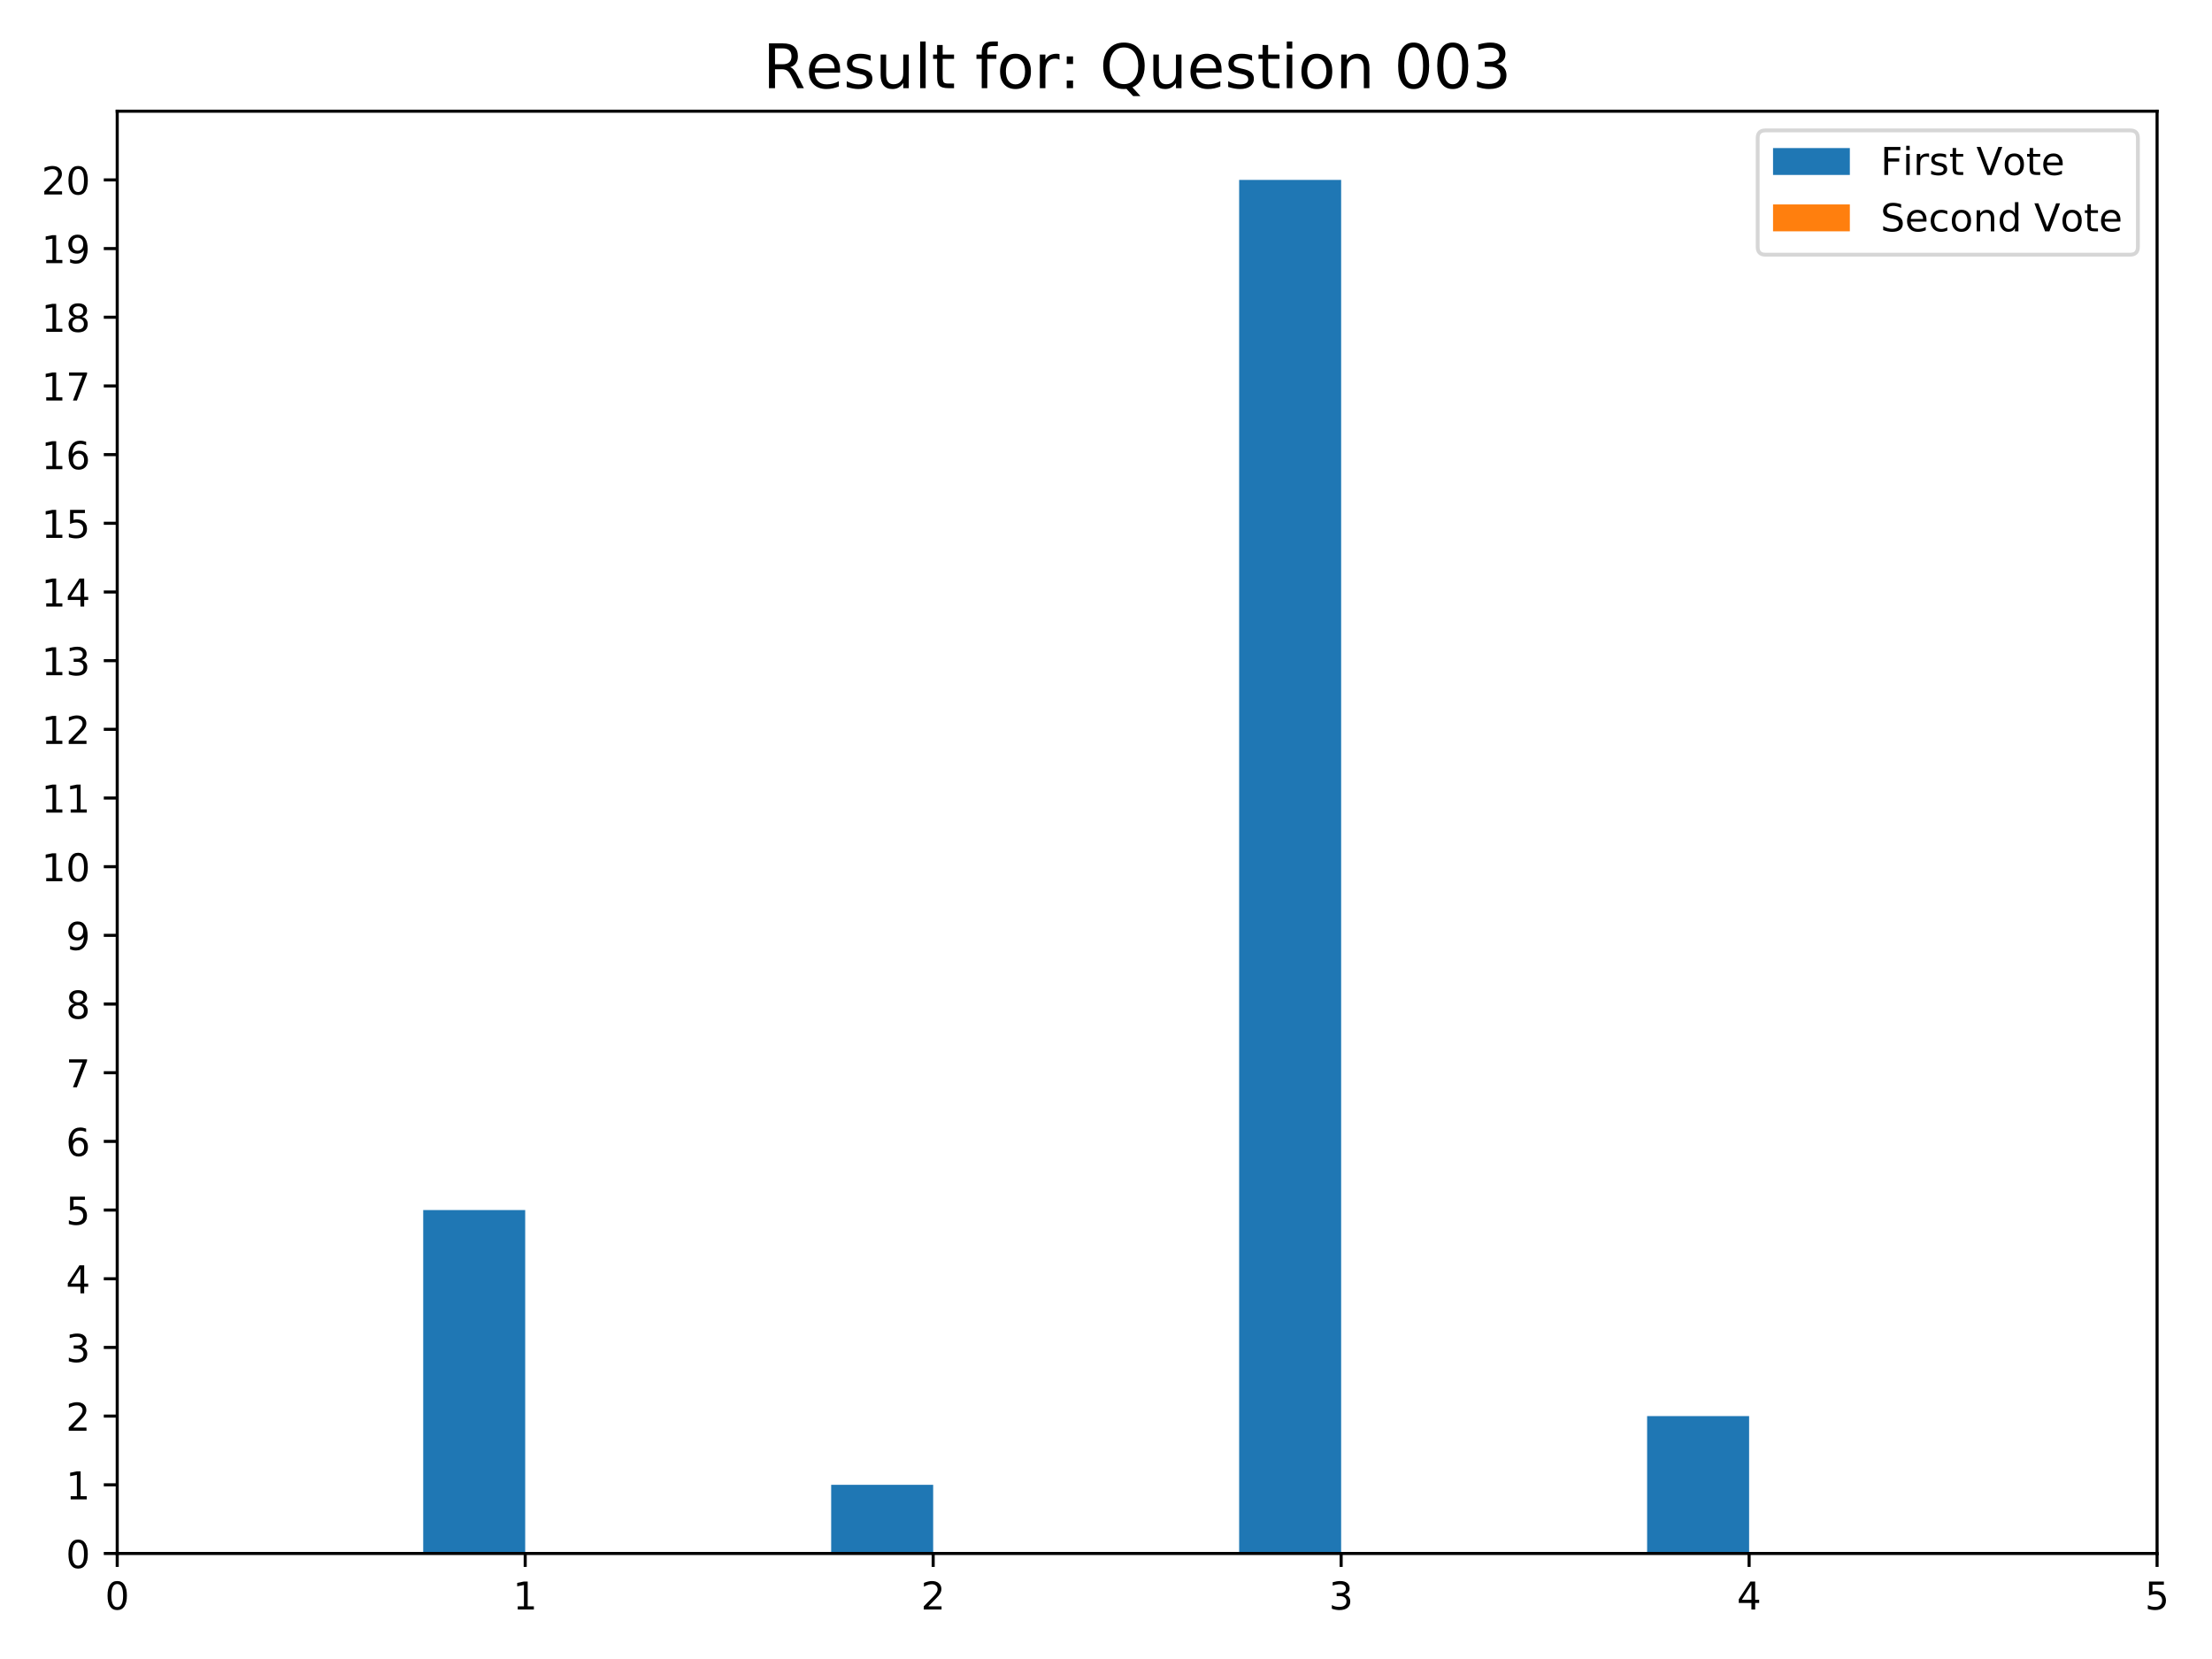
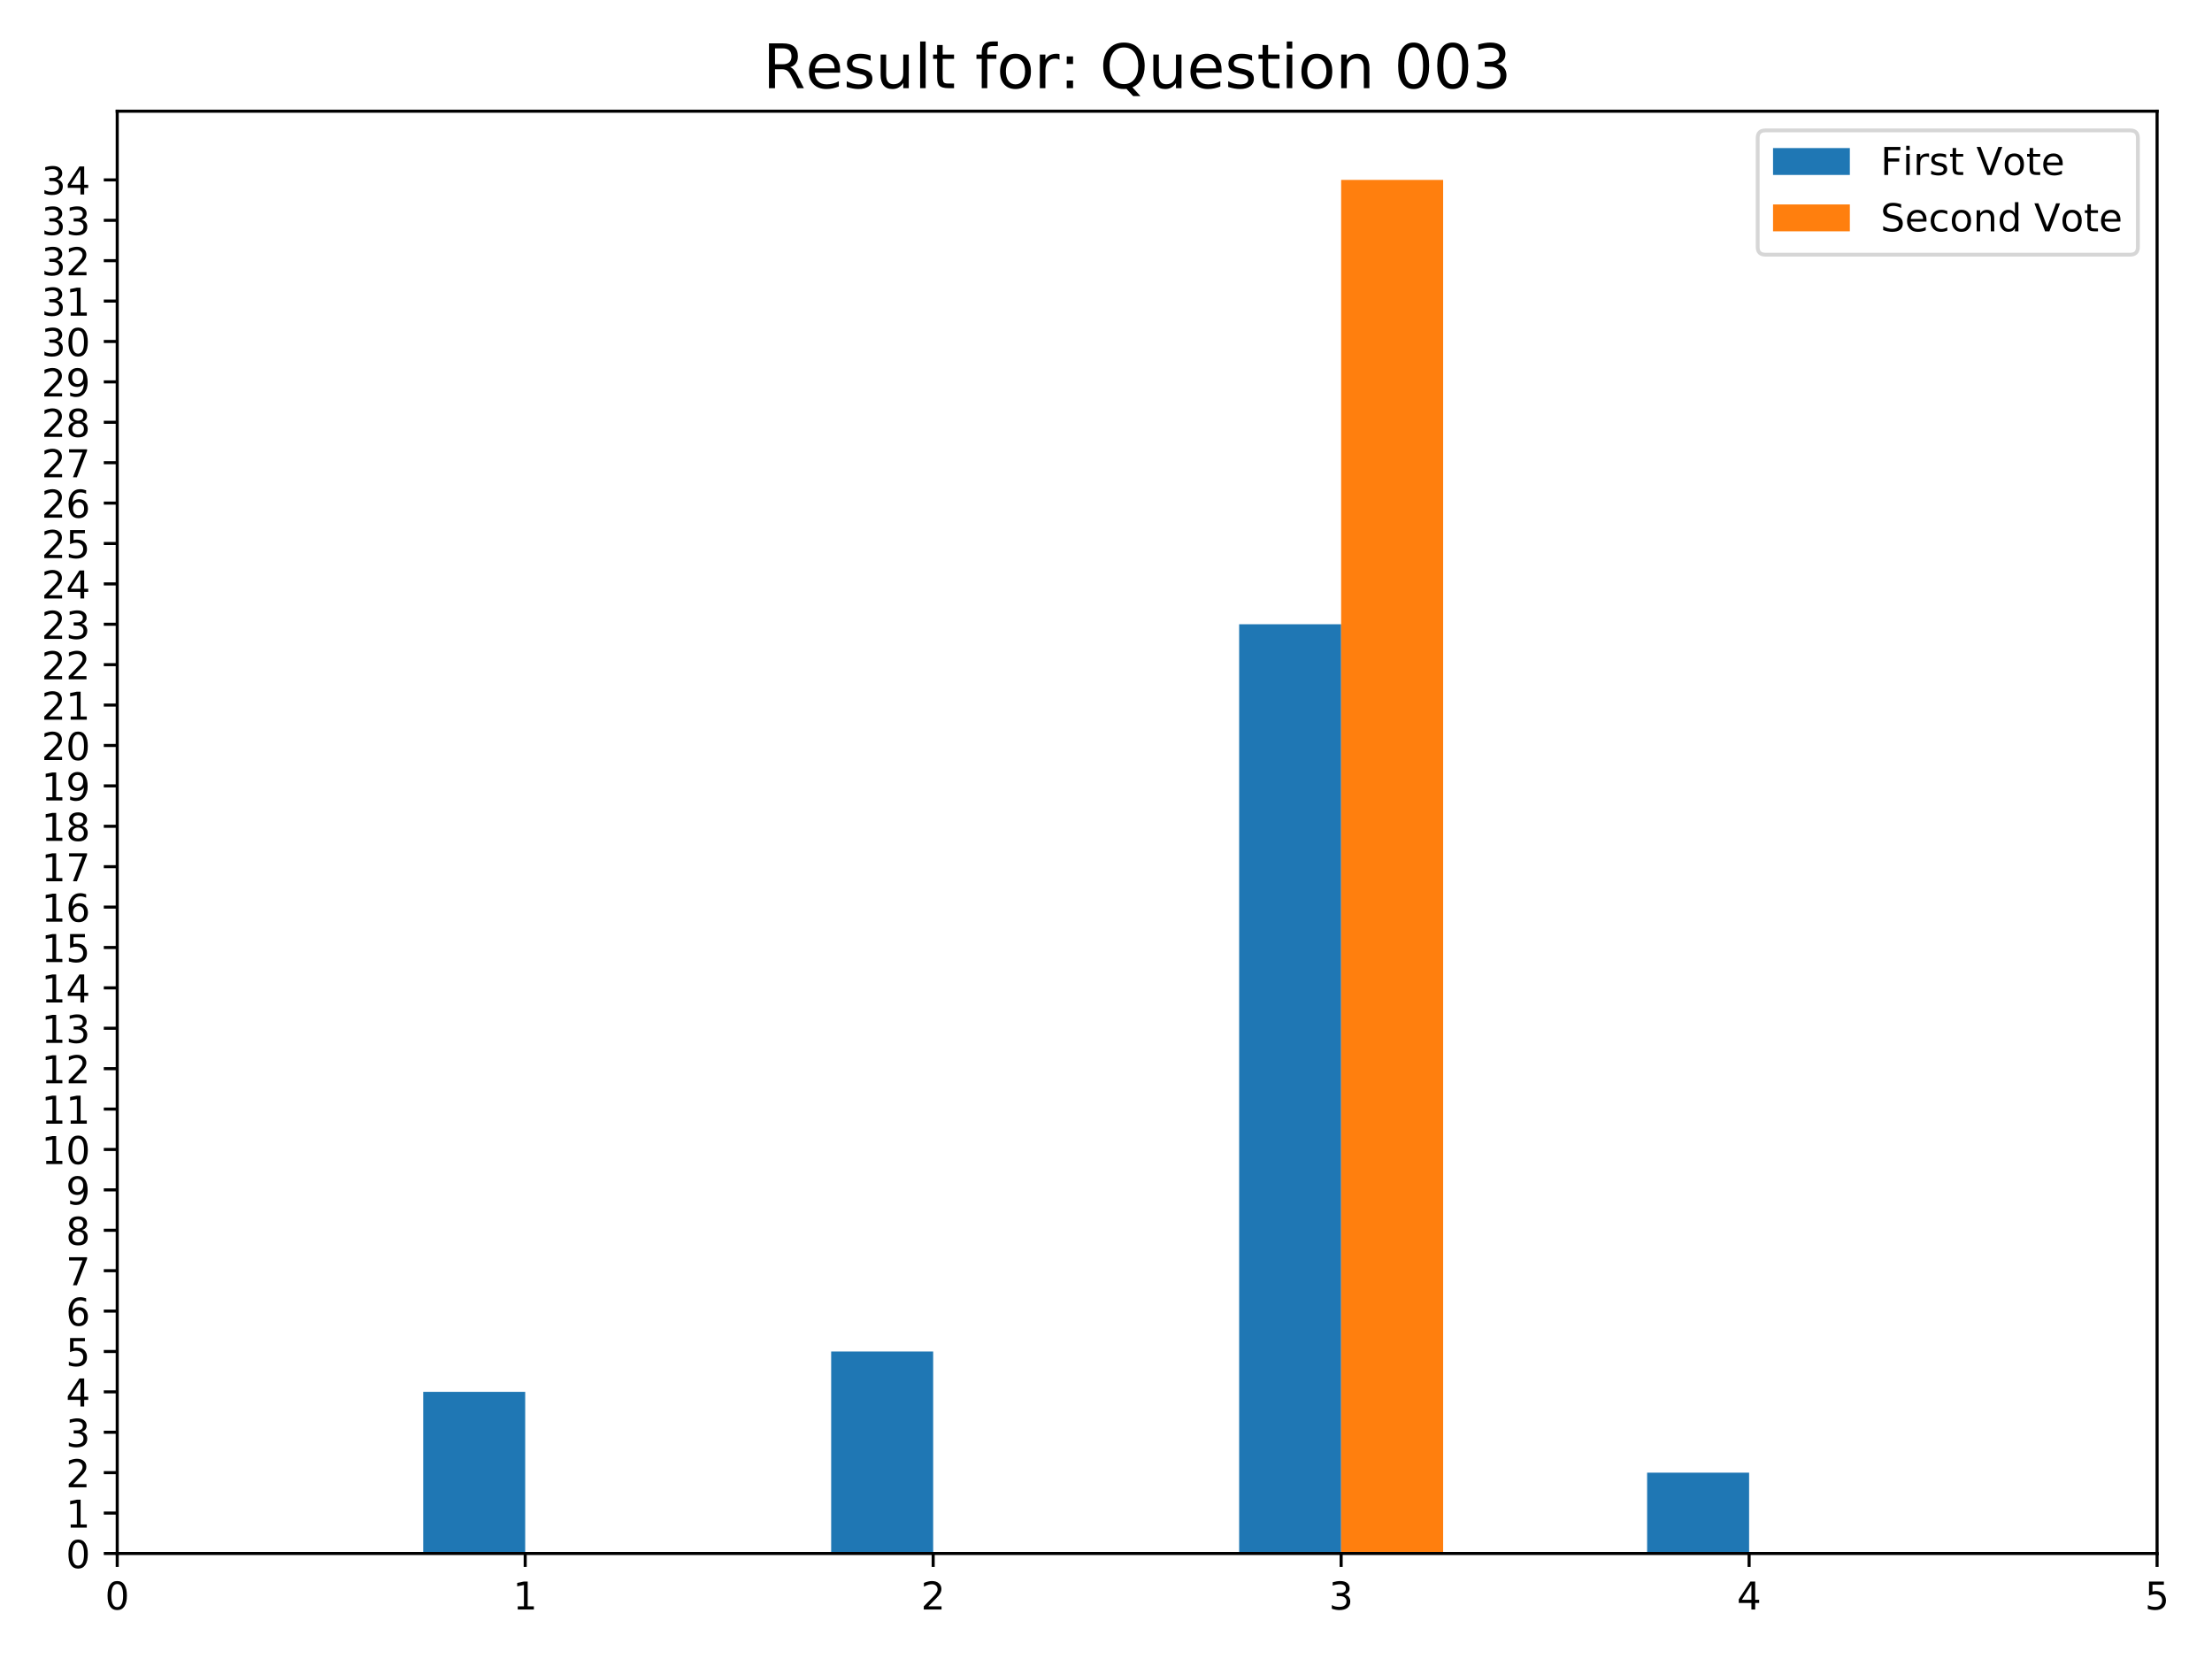
<svg xmlns="http://www.w3.org/2000/svg" xmlns:xlink="http://www.w3.org/1999/xlink" height="432pt" version="1.1" viewBox="0 0 576 432" width="576pt">
  <defs>
    <style type="text/css">
*{stroke-linecap:butt;stroke-linejoin:round;}
  </style>
  </defs>
  <g id="figure_1">
    <g id="patch_1">
      <path d="M 0 432  L 576 432  L 576 0  L 0 0  z " style="fill:#ffffff;" />
    </g>
    <g id="axes_1">
      <g id="patch_2">
        <path d="M 30.525 404.522  L 561.7 404.522  L 561.7 28.957  L 30.525 28.957  z " style="fill:#ffffff;" />
      </g>
      <g id="patch_3">
-         <path clip-path="url(#p1d48c340d2)" d="M 110.201 404.522  L 136.76 404.522  L 136.76 315.102  L 110.201 315.102  z " style="fill:#1f77b4;" />
+         <path clip-path="url(#pb123420753)" d="M 110.201 404.522  L 136.76 404.522  L 136.76 362.442  L 110.201 362.442  z " style="fill:#1f77b4;" />
      </g>
      <g id="patch_4">
-         <path clip-path="url(#p1d48c340d2)" d="M 216.436 404.522  L 242.995 404.522  L 242.995 386.638  L 216.436 386.638  z " style="fill:#1f77b4;" />
+         <path clip-path="url(#pb123420753)" d="M 216.436 404.522  L 242.995 404.522  L 242.995 351.922  L 216.436 351.922  z " style="fill:#1f77b4;" />
      </g>
      <g id="patch_5">
-         <path clip-path="url(#p1d48c340d2)" d="M 322.671 404.522  L 349.23 404.522  L 349.23 46.842  L 322.671 46.842  z " style="fill:#1f77b4;" />
+         <path clip-path="url(#pb123420753)" d="M 322.671 404.522  L 349.23 404.522  L 349.23 162.562  L 322.671 162.562  z " style="fill:#1f77b4;" />
      </g>
      <g id="patch_6">
-         <path clip-path="url(#p1d48c340d2)" d="M 428.906 404.522  L 455.465 404.522  L 455.465 368.754  L 428.906 368.754  z " style="fill:#1f77b4;" />
+         <path clip-path="url(#pb123420753)" d="M 428.906 404.522  L 455.465 404.522  L 455.465 383.482  L 428.906 383.482  z " style="fill:#1f77b4;" />
      </g>
      <g id="patch_7">
-         <path clip-path="url(#p1d48c340d2)" d="M 136.76 404.522  L 163.319 404.522  L 163.319 404.522  L 136.76 404.522  z " style="fill:#ff7f0e;" />
+         <path clip-path="url(#pb123420753)" d="M 136.76 404.522  L 163.319 404.522  L 163.319 404.522  L 136.76 404.522  z " style="fill:#ff7f0e;" />
      </g>
      <g id="patch_8">
-         <path clip-path="url(#p1d48c340d2)" d="M 242.995 404.522  L 269.554 404.522  L 269.554 404.522  L 242.995 404.522  z " style="fill:#ff7f0e;" />
+         <path clip-path="url(#pb123420753)" d="M 242.995 404.522  L 269.554 404.522  L 269.554 404.522  L 242.995 404.522  z " style="fill:#ff7f0e;" />
      </g>
      <g id="patch_9">
-         <path clip-path="url(#p1d48c340d2)" d="M 349.23 404.522  L 375.789 404.522  L 375.789 404.522  L 349.23 404.522  z " style="fill:#ff7f0e;" />
+         <path clip-path="url(#pb123420753)" d="M 349.23 404.522  L 375.789 404.522  L 375.789 46.842  L 349.23 46.842  z " style="fill:#ff7f0e;" />
      </g>
      <g id="patch_10">
-         <path clip-path="url(#p1d48c340d2)" d="M 455.465 404.522  L 482.024 404.522  L 482.024 404.522  L 455.465 404.522  z " style="fill:#ff7f0e;" />
+         <path clip-path="url(#pb123420753)" d="M 455.465 404.522  L 482.024 404.522  L 482.024 404.522  L 455.465 404.522  z " style="fill:#ff7f0e;" />
      </g>
      <g id="matplotlib.axis_1">
        <g id="xtick_1">
          <g id="line2d_1">
            <defs>
-               <path d="M 0 0  L 0 3.5  " id="m32791c82fe" style="stroke:#000000;stroke-width:0.8;" />
-             </defs>
-             <g>
-               <use style="stroke:#000000;stroke-width:0.8;" x="30.525" xlink:href="#m32791c82fe" y="404.522" />
+               <path d="M 0 0  L 0 3.5  " id="m32cdbd990c" style="stroke:#000000;stroke-width:0.8;" />
+             </defs>
+             <g>
+               <use style="stroke:#000000;stroke-width:0.8;" x="30.525" xlink:href="#m32cdbd990c" y="404.522" />
            </g>
          </g>
          <g id="text_1">
            <defs>
              <path d="M 31.781 66.406  Q 24.172 66.406 20.328 58.906  Q 16.5 51.422 16.5 36.375  Q 16.5 21.391 20.328 13.891  Q 24.172 6.391 31.781 6.391  Q 39.453 6.391 43.281 13.891  Q 47.125 21.391 47.125 36.375  Q 47.125 51.422 43.281 58.906  Q 39.453 66.406 31.781 66.406  z M 31.781 74.219  Q 44.047 74.219 50.516 64.516  Q 56.984 54.828 56.984 36.375  Q 56.984 17.969 50.516 8.266  Q 44.047 -1.422 31.781 -1.422  Q 19.531 -1.422 13.062 8.266  Q 6.594 17.969 6.594 36.375  Q 6.594 54.828 13.062 64.516  Q 19.531 74.219 31.781 74.219  z " id="DejaVuSans-30" />
            </defs>
            <g transform="translate(27.34375 419.1203)scale(0.1 -0.1)">
              <use xlink:href="#DejaVuSans-30" />
            </g>
          </g>
        </g>
        <g id="xtick_2">
          <g id="line2d_2">
            <g>
-               <use style="stroke:#000000;stroke-width:0.8;" x="136.76" xlink:href="#m32791c82fe" y="404.522" />
+               <use style="stroke:#000000;stroke-width:0.8;" x="136.76" xlink:href="#m32cdbd990c" y="404.522" />
            </g>
          </g>
          <g id="text_2">
            <defs>
              <path d="M 12.406 8.297  L 28.516 8.297  L 28.516 63.922  L 10.984 60.406  L 10.984 69.391  L 28.422 72.906  L 38.281 72.906  L 38.281 8.297  L 54.391 8.297  L 54.391 0  L 12.406 0  z " id="DejaVuSans-31" />
            </defs>
            <g transform="translate(133.5788 419.1203)scale(0.1 -0.1)">
              <use xlink:href="#DejaVuSans-31" />
            </g>
          </g>
        </g>
        <g id="xtick_3">
          <g id="line2d_3">
            <g>
-               <use style="stroke:#000000;stroke-width:0.8;" x="242.995" xlink:href="#m32791c82fe" y="404.522" />
+               <use style="stroke:#000000;stroke-width:0.8;" x="242.995" xlink:href="#m32cdbd990c" y="404.522" />
            </g>
          </g>
          <g id="text_3">
            <defs>
              <path d="M 19.188 8.297  L 53.609 8.297  L 53.609 0  L 7.328 0  L 7.328 8.297  Q 12.938 14.109 22.625 23.891  Q 32.328 33.688 34.812 36.531  Q 39.547 41.844 41.422 45.531  Q 43.312 49.219 43.312 52.781  Q 43.312 58.594 39.234 62.25  Q 35.156 65.922 28.609 65.922  Q 23.969 65.922 18.812 64.312  Q 13.672 62.703 7.812 59.422  L 7.812 69.391  Q 13.766 71.781 18.938 73  Q 24.125 74.219 28.422 74.219  Q 39.75 74.219 46.484 68.547  Q 53.219 62.891 53.219 53.422  Q 53.219 48.922 51.531 44.891  Q 49.859 40.875 45.406 35.406  Q 44.188 33.984 37.641 27.219  Q 31.109 20.453 19.188 8.297  z " id="DejaVuSans-32" />
            </defs>
            <g transform="translate(239.8137 419.1203)scale(0.1 -0.1)">
              <use xlink:href="#DejaVuSans-32" />
            </g>
          </g>
        </g>
        <g id="xtick_4">
          <g id="line2d_4">
            <g>
-               <use style="stroke:#000000;stroke-width:0.8;" x="349.23" xlink:href="#m32791c82fe" y="404.522" />
+               <use style="stroke:#000000;stroke-width:0.8;" x="349.23" xlink:href="#m32cdbd990c" y="404.522" />
            </g>
          </g>
          <g id="text_4">
            <defs>
              <path d="M 40.578 39.312  Q 47.656 37.797 51.625 33  Q 55.609 28.219 55.609 21.188  Q 55.609 10.406 48.188 4.484  Q 40.766 -1.422 27.094 -1.422  Q 22.516 -1.422 17.656 -0.516  Q 12.797 0.391 7.625 2.203  L 7.625 11.719  Q 11.719 9.328 16.594 8.109  Q 21.484 6.891 26.812 6.891  Q 36.078 6.891 40.938 10.547  Q 45.797 14.203 45.797 21.188  Q 45.797 27.641 41.281 31.266  Q 36.766 34.906 28.719 34.906  L 20.219 34.906  L 20.219 43.016  L 29.109 43.016  Q 36.375 43.016 40.234 45.922  Q 44.094 48.828 44.094 54.297  Q 44.094 59.906 40.109 62.906  Q 36.141 65.922 28.719 65.922  Q 24.656 65.922 20.016 65.031  Q 15.375 64.156 9.812 62.312  L 9.812 71.094  Q 15.438 72.656 20.344 73.438  Q 25.25 74.219 29.594 74.219  Q 40.828 74.219 47.359 69.109  Q 53.906 64.016 53.906 55.328  Q 53.906 49.266 50.438 45.094  Q 46.969 40.922 40.578 39.312  z " id="DejaVuSans-33" />
            </defs>
            <g transform="translate(346.0487 419.1203)scale(0.1 -0.1)">
              <use xlink:href="#DejaVuSans-33" />
            </g>
          </g>
        </g>
        <g id="xtick_5">
          <g id="line2d_5">
            <g>
-               <use style="stroke:#000000;stroke-width:0.8;" x="455.465" xlink:href="#m32791c82fe" y="404.522" />
+               <use style="stroke:#000000;stroke-width:0.8;" x="455.465" xlink:href="#m32cdbd990c" y="404.522" />
            </g>
          </g>
          <g id="text_5">
            <defs>
              <path d="M 37.797 64.312  L 12.891 25.391  L 37.797 25.391  z M 35.203 72.906  L 47.609 72.906  L 47.609 25.391  L 58.016 25.391  L 58.016 17.188  L 47.609 17.188  L 47.609 0  L 37.797 0  L 37.797 17.188  L 4.891 17.188  L 4.891 26.703  z " id="DejaVuSans-34" />
            </defs>
            <g transform="translate(452.2837 419.1203)scale(0.1 -0.1)">
              <use xlink:href="#DejaVuSans-34" />
            </g>
          </g>
        </g>
        <g id="xtick_6">
          <g id="line2d_6">
            <g>
-               <use style="stroke:#000000;stroke-width:0.8;" x="561.7" xlink:href="#m32791c82fe" y="404.522" />
+               <use style="stroke:#000000;stroke-width:0.8;" x="561.7" xlink:href="#m32cdbd990c" y="404.522" />
            </g>
          </g>
          <g id="text_6">
            <defs>
              <path d="M 10.797 72.906  L 49.516 72.906  L 49.516 64.594  L 19.828 64.594  L 19.828 46.734  Q 21.969 47.469 24.109 47.828  Q 26.266 48.188 28.422 48.188  Q 40.625 48.188 47.75 41.5  Q 54.891 34.812 54.891 23.391  Q 54.891 11.625 47.562 5.094  Q 40.234 -1.422 26.906 -1.422  Q 22.312 -1.422 17.547 -0.641  Q 12.797 0.141 7.719 1.703  L 7.719 11.625  Q 12.109 9.234 16.797 8.062  Q 21.484 6.891 26.703 6.891  Q 35.156 6.891 40.078 11.328  Q 45.016 15.766 45.016 23.391  Q 45.016 31 40.078 35.438  Q 35.156 39.891 26.703 39.891  Q 22.75 39.891 18.812 39.016  Q 14.891 38.141 10.797 36.281  z " id="DejaVuSans-35" />
            </defs>
            <g transform="translate(558.5187 419.1203)scale(0.1 -0.1)">
              <use xlink:href="#DejaVuSans-35" />
            </g>
          </g>
        </g>
      </g>
      <g id="matplotlib.axis_2">
        <g id="ytick_1">
          <g id="line2d_7">
            <defs>
-               <path d="M 0 0  L -3.5 0  " id="m31d48515c1" style="stroke:#000000;stroke-width:0.8;" />
-             </defs>
-             <g>
-               <use style="stroke:#000000;stroke-width:0.8;" x="30.525" xlink:href="#m31d48515c1" y="404.522" />
+               <path d="M 0 0  L -3.5 0  " id="mde64677fd3" style="stroke:#000000;stroke-width:0.8;" />
+             </defs>
+             <g>
+               <use style="stroke:#000000;stroke-width:0.8;" x="30.525" xlink:href="#mde64677fd3" y="404.522" />
            </g>
          </g>
          <g id="text_7">
            <g transform="translate(17.1625 408.3211)scale(0.1 -0.1)">
              <use xlink:href="#DejaVuSans-30" />
            </g>
          </g>
        </g>
        <g id="ytick_2">
          <g id="line2d_8">
            <g>
-               <use style="stroke:#000000;stroke-width:0.8;" x="30.525" xlink:href="#m31d48515c1" y="386.638" />
+               <use style="stroke:#000000;stroke-width:0.8;" x="30.525" xlink:href="#mde64677fd3" y="394.002" />
            </g>
          </g>
          <g id="text_8">
-             <g transform="translate(17.1625 390.4371)scale(0.1 -0.1)">
+             <g transform="translate(17.1625 397.8011)scale(0.1 -0.1)">
              <use xlink:href="#DejaVuSans-31" />
            </g>
          </g>
        </g>
        <g id="ytick_3">
          <g id="line2d_9">
            <g>
-               <use style="stroke:#000000;stroke-width:0.8;" x="30.525" xlink:href="#m31d48515c1" y="368.754" />
+               <use style="stroke:#000000;stroke-width:0.8;" x="30.525" xlink:href="#mde64677fd3" y="383.482" />
            </g>
          </g>
          <g id="text_9">
-             <g transform="translate(17.1625 372.5531)scale(0.1 -0.1)">
+             <g transform="translate(17.1625 387.2811)scale(0.1 -0.1)">
              <use xlink:href="#DejaVuSans-32" />
            </g>
          </g>
        </g>
        <g id="ytick_4">
          <g id="line2d_10">
            <g>
-               <use style="stroke:#000000;stroke-width:0.8;" x="30.525" xlink:href="#m31d48515c1" y="350.87" />
+               <use style="stroke:#000000;stroke-width:0.8;" x="30.525" xlink:href="#mde64677fd3" y="372.962" />
            </g>
          </g>
          <g id="text_10">
-             <g transform="translate(17.1625 354.669)scale(0.1 -0.1)">
+             <g transform="translate(17.1625 376.7611)scale(0.1 -0.1)">
              <use xlink:href="#DejaVuSans-33" />
            </g>
          </g>
        </g>
        <g id="ytick_5">
          <g id="line2d_11">
            <g>
-               <use style="stroke:#000000;stroke-width:0.8;" x="30.525" xlink:href="#m31d48515c1" y="332.986" />
+               <use style="stroke:#000000;stroke-width:0.8;" x="30.525" xlink:href="#mde64677fd3" y="362.442" />
            </g>
          </g>
          <g id="text_11">
-             <g transform="translate(17.1625 336.785)scale(0.1 -0.1)">
+             <g transform="translate(17.1625 366.2411)scale(0.1 -0.1)">
              <use xlink:href="#DejaVuSans-34" />
            </g>
          </g>
        </g>
        <g id="ytick_6">
          <g id="line2d_12">
            <g>
-               <use style="stroke:#000000;stroke-width:0.8;" x="30.525" xlink:href="#m31d48515c1" y="315.102" />
+               <use style="stroke:#000000;stroke-width:0.8;" x="30.525" xlink:href="#mde64677fd3" y="351.922" />
            </g>
          </g>
          <g id="text_12">
-             <g transform="translate(17.1625 318.901)scale(0.1 -0.1)">
+             <g transform="translate(17.1625 355.721)scale(0.1 -0.1)">
              <use xlink:href="#DejaVuSans-35" />
            </g>
          </g>
        </g>
        <g id="ytick_7">
          <g id="line2d_13">
            <g>
-               <use style="stroke:#000000;stroke-width:0.8;" x="30.525" xlink:href="#m31d48515c1" y="297.218" />
+               <use style="stroke:#000000;stroke-width:0.8;" x="30.525" xlink:href="#mde64677fd3" y="341.402" />
            </g>
          </g>
          <g id="text_13">
            <defs>
              <path d="M 33.016 40.375  Q 26.375 40.375 22.484 35.828  Q 18.609 31.297 18.609 23.391  Q 18.609 15.531 22.484 10.953  Q 26.375 6.391 33.016 6.391  Q 39.656 6.391 43.531 10.953  Q 47.406 15.531 47.406 23.391  Q 47.406 31.297 43.531 35.828  Q 39.656 40.375 33.016 40.375  z M 52.594 71.297  L 52.594 62.312  Q 48.875 64.062 45.094 64.984  Q 41.312 65.922 37.594 65.922  Q 27.828 65.922 22.672 59.328  Q 17.531 52.734 16.797 39.406  Q 19.672 43.656 24.016 45.922  Q 28.375 48.188 33.594 48.188  Q 44.578 48.188 50.953 41.516  Q 57.328 34.859 57.328 23.391  Q 57.328 12.156 50.688 5.359  Q 44.047 -1.422 33.016 -1.422  Q 20.359 -1.422 13.672 8.266  Q 6.984 17.969 6.984 36.375  Q 6.984 53.656 15.188 63.938  Q 23.391 74.219 37.203 74.219  Q 40.922 74.219 44.703 73.484  Q 48.484 72.75 52.594 71.297  z " id="DejaVuSans-36" />
            </defs>
-             <g transform="translate(17.1625 301.017)scale(0.1 -0.1)">
+             <g transform="translate(17.1625 345.201)scale(0.1 -0.1)">
              <use xlink:href="#DejaVuSans-36" />
            </g>
          </g>
        </g>
        <g id="ytick_8">
          <g id="line2d_14">
            <g>
-               <use style="stroke:#000000;stroke-width:0.8;" x="30.525" xlink:href="#m31d48515c1" y="279.334" />
+               <use style="stroke:#000000;stroke-width:0.8;" x="30.525" xlink:href="#mde64677fd3" y="330.882" />
            </g>
          </g>
          <g id="text_14">
            <defs>
              <path d="M 8.203 72.906  L 55.078 72.906  L 55.078 68.703  L 28.609 0  L 18.312 0  L 43.219 64.594  L 8.203 64.594  z " id="DejaVuSans-37" />
            </defs>
-             <g transform="translate(17.1625 283.133)scale(0.1 -0.1)">
+             <g transform="translate(17.1625 334.681)scale(0.1 -0.1)">
              <use xlink:href="#DejaVuSans-37" />
            </g>
          </g>
        </g>
        <g id="ytick_9">
          <g id="line2d_15">
            <g>
-               <use style="stroke:#000000;stroke-width:0.8;" x="30.525" xlink:href="#m31d48515c1" y="261.45" />
+               <use style="stroke:#000000;stroke-width:0.8;" x="30.525" xlink:href="#mde64677fd3" y="320.362" />
            </g>
          </g>
          <g id="text_15">
            <defs>
              <path d="M 31.781 34.625  Q 24.75 34.625 20.719 30.859  Q 16.703 27.094 16.703 20.516  Q 16.703 13.922 20.719 10.156  Q 24.75 6.391 31.781 6.391  Q 38.812 6.391 42.859 10.172  Q 46.922 13.969 46.922 20.516  Q 46.922 27.094 42.891 30.859  Q 38.875 34.625 31.781 34.625  z M 21.922 38.812  Q 15.578 40.375 12.031 44.719  Q 8.5 49.078 8.5 55.328  Q 8.5 64.062 14.719 69.141  Q 20.953 74.219 31.781 74.219  Q 42.672 74.219 48.875 69.141  Q 55.078 64.062 55.078 55.328  Q 55.078 49.078 51.531 44.719  Q 48 40.375 41.703 38.812  Q 48.828 37.156 52.797 32.312  Q 56.781 27.484 56.781 20.516  Q 56.781 9.906 50.312 4.234  Q 43.844 -1.422 31.781 -1.422  Q 19.734 -1.422 13.25 4.234  Q 6.781 9.906 6.781 20.516  Q 6.781 27.484 10.781 32.312  Q 14.797 37.156 21.922 38.812  z M 18.312 54.391  Q 18.312 48.734 21.844 45.562  Q 25.391 42.391 31.781 42.391  Q 38.141 42.391 41.719 45.562  Q 45.312 48.734 45.312 54.391  Q 45.312 60.062 41.719 63.234  Q 38.141 66.406 31.781 66.406  Q 25.391 66.406 21.844 63.234  Q 18.312 60.062 18.312 54.391  z " id="DejaVuSans-38" />
            </defs>
-             <g transform="translate(17.1625 265.249)scale(0.1 -0.1)">
+             <g transform="translate(17.1625 324.161)scale(0.1 -0.1)">
              <use xlink:href="#DejaVuSans-38" />
            </g>
          </g>
        </g>
        <g id="ytick_10">
          <g id="line2d_16">
            <g>
-               <use style="stroke:#000000;stroke-width:0.8;" x="30.525" xlink:href="#m31d48515c1" y="243.566" />
+               <use style="stroke:#000000;stroke-width:0.8;" x="30.525" xlink:href="#mde64677fd3" y="309.842" />
            </g>
          </g>
          <g id="text_16">
            <defs>
              <path d="M 10.984 1.516  L 10.984 10.5  Q 14.703 8.734 18.5 7.812  Q 22.312 6.891 25.984 6.891  Q 35.75 6.891 40.891 13.453  Q 46.047 20.016 46.781 33.406  Q 43.953 29.203 39.594 26.953  Q 35.25 24.703 29.984 24.703  Q 19.047 24.703 12.672 31.312  Q 6.297 37.938 6.297 49.422  Q 6.297 60.641 12.938 67.422  Q 19.578 74.219 30.609 74.219  Q 43.266 74.219 49.922 64.516  Q 56.594 54.828 56.594 36.375  Q 56.594 19.141 48.406 8.859  Q 40.234 -1.422 26.422 -1.422  Q 22.703 -1.422 18.891 -0.688  Q 15.094 0.047 10.984 1.516  z M 30.609 32.422  Q 37.25 32.422 41.125 36.953  Q 45.016 41.5 45.016 49.422  Q 45.016 57.281 41.125 61.844  Q 37.25 66.406 30.609 66.406  Q 23.969 66.406 20.094 61.844  Q 16.219 57.281 16.219 49.422  Q 16.219 41.5 20.094 36.953  Q 23.969 32.422 30.609 32.422  z " id="DejaVuSans-39" />
            </defs>
-             <g transform="translate(17.1625 247.3649)scale(0.1 -0.1)">
+             <g transform="translate(17.1625 313.641)scale(0.1 -0.1)">
              <use xlink:href="#DejaVuSans-39" />
            </g>
          </g>
        </g>
        <g id="ytick_11">
          <g id="line2d_17">
            <g>
-               <use style="stroke:#000000;stroke-width:0.8;" x="30.525" xlink:href="#m31d48515c1" y="225.682" />
+               <use style="stroke:#000000;stroke-width:0.8;" x="30.525" xlink:href="#mde64677fd3" y="299.322" />
            </g>
          </g>
          <g id="text_17">
-             <g transform="translate(10.8 229.4809)scale(0.1 -0.1)">
+             <g transform="translate(10.8 303.121)scale(0.1 -0.1)">
              <use xlink:href="#DejaVuSans-31" />
              <use x="63.623" xlink:href="#DejaVuSans-30" />
            </g>
          </g>
        </g>
        <g id="ytick_12">
          <g id="line2d_18">
            <g>
-               <use style="stroke:#000000;stroke-width:0.8;" x="30.525" xlink:href="#m31d48515c1" y="207.798" />
+               <use style="stroke:#000000;stroke-width:0.8;" x="30.525" xlink:href="#mde64677fd3" y="288.802" />
            </g>
          </g>
          <g id="text_18">
-             <g transform="translate(10.8 211.5969)scale(0.1 -0.1)">
+             <g transform="translate(10.8 292.601)scale(0.1 -0.1)">
              <use xlink:href="#DejaVuSans-31" />
              <use x="63.623" xlink:href="#DejaVuSans-31" />
            </g>
          </g>
        </g>
        <g id="ytick_13">
          <g id="line2d_19">
            <g>
-               <use style="stroke:#000000;stroke-width:0.8;" x="30.525" xlink:href="#m31d48515c1" y="189.914" />
+               <use style="stroke:#000000;stroke-width:0.8;" x="30.525" xlink:href="#mde64677fd3" y="278.282" />
            </g>
          </g>
          <g id="text_19">
-             <g transform="translate(10.8 193.7129)scale(0.1 -0.1)">
+             <g transform="translate(10.8 282.081)scale(0.1 -0.1)">
              <use xlink:href="#DejaVuSans-31" />
              <use x="63.623" xlink:href="#DejaVuSans-32" />
            </g>
          </g>
        </g>
        <g id="ytick_14">
          <g id="line2d_20">
            <g>
-               <use style="stroke:#000000;stroke-width:0.8;" x="30.525" xlink:href="#m31d48515c1" y="172.03" />
+               <use style="stroke:#000000;stroke-width:0.8;" x="30.525" xlink:href="#mde64677fd3" y="267.762" />
            </g>
          </g>
          <g id="text_20">
-             <g transform="translate(10.8 175.8289)scale(0.1 -0.1)">
+             <g transform="translate(10.8 271.561)scale(0.1 -0.1)">
              <use xlink:href="#DejaVuSans-31" />
              <use x="63.623" xlink:href="#DejaVuSans-33" />
            </g>
          </g>
        </g>
        <g id="ytick_15">
          <g id="line2d_21">
            <g>
-               <use style="stroke:#000000;stroke-width:0.8;" x="30.525" xlink:href="#m31d48515c1" y="154.146" />
+               <use style="stroke:#000000;stroke-width:0.8;" x="30.525" xlink:href="#mde64677fd3" y="257.242" />
            </g>
          </g>
          <g id="text_21">
-             <g transform="translate(10.8 157.9448)scale(0.1 -0.1)">
+             <g transform="translate(10.8 261.0409)scale(0.1 -0.1)">
              <use xlink:href="#DejaVuSans-31" />
              <use x="63.623" xlink:href="#DejaVuSans-34" />
            </g>
          </g>
        </g>
        <g id="ytick_16">
          <g id="line2d_22">
            <g>
-               <use style="stroke:#000000;stroke-width:0.8;" x="30.525" xlink:href="#m31d48515c1" y="136.262" />
+               <use style="stroke:#000000;stroke-width:0.8;" x="30.525" xlink:href="#mde64677fd3" y="246.722" />
            </g>
          </g>
          <g id="text_22">
-             <g transform="translate(10.8 140.0608)scale(0.1 -0.1)">
+             <g transform="translate(10.8 250.5209)scale(0.1 -0.1)">
              <use xlink:href="#DejaVuSans-31" />
              <use x="63.623" xlink:href="#DejaVuSans-35" />
            </g>
          </g>
        </g>
        <g id="ytick_17">
          <g id="line2d_23">
            <g>
-               <use style="stroke:#000000;stroke-width:0.8;" x="30.525" xlink:href="#m31d48515c1" y="118.378" />
+               <use style="stroke:#000000;stroke-width:0.8;" x="30.525" xlink:href="#mde64677fd3" y="236.202" />
            </g>
          </g>
          <g id="text_23">
-             <g transform="translate(10.8 122.1768)scale(0.1 -0.1)">
+             <g transform="translate(10.8 240.0009)scale(0.1 -0.1)">
              <use xlink:href="#DejaVuSans-31" />
              <use x="63.623" xlink:href="#DejaVuSans-36" />
            </g>
          </g>
        </g>
        <g id="ytick_18">
          <g id="line2d_24">
            <g>
-               <use style="stroke:#000000;stroke-width:0.8;" x="30.525" xlink:href="#m31d48515c1" y="100.494" />
+               <use style="stroke:#000000;stroke-width:0.8;" x="30.525" xlink:href="#mde64677fd3" y="225.682" />
            </g>
          </g>
          <g id="text_24">
-             <g transform="translate(10.8 104.2928)scale(0.1 -0.1)">
+             <g transform="translate(10.8 229.4809)scale(0.1 -0.1)">
              <use xlink:href="#DejaVuSans-31" />
              <use x="63.623" xlink:href="#DejaVuSans-37" />
            </g>
          </g>
        </g>
        <g id="ytick_19">
          <g id="line2d_25">
            <g>
-               <use style="stroke:#000000;stroke-width:0.8;" x="30.525" xlink:href="#m31d48515c1" y="82.61" />
+               <use style="stroke:#000000;stroke-width:0.8;" x="30.525" xlink:href="#mde64677fd3" y="215.162" />
            </g>
          </g>
          <g id="text_25">
-             <g transform="translate(10.8 86.40877)scale(0.1 -0.1)">
+             <g transform="translate(10.8 218.9609)scale(0.1 -0.1)">
              <use xlink:href="#DejaVuSans-31" />
              <use x="63.623" xlink:href="#DejaVuSans-38" />
            </g>
          </g>
        </g>
        <g id="ytick_20">
          <g id="line2d_26">
            <g>
-               <use style="stroke:#000000;stroke-width:0.8;" x="30.525" xlink:href="#m31d48515c1" y="64.726" />
+               <use style="stroke:#000000;stroke-width:0.8;" x="30.525" xlink:href="#mde64677fd3" y="204.642" />
            </g>
          </g>
          <g id="text_26">
-             <g transform="translate(10.8 68.52475)scale(0.1 -0.1)">
+             <g transform="translate(10.8 208.4409)scale(0.1 -0.1)">
              <use xlink:href="#DejaVuSans-31" />
              <use x="63.623" xlink:href="#DejaVuSans-39" />
            </g>
          </g>
        </g>
        <g id="ytick_21">
          <g id="line2d_27">
            <g>
-               <use style="stroke:#000000;stroke-width:0.8;" x="30.525" xlink:href="#m31d48515c1" y="46.842" />
+               <use style="stroke:#000000;stroke-width:0.8;" x="30.525" xlink:href="#mde64677fd3" y="194.122" />
            </g>
          </g>
          <g id="text_27">
+             <g transform="translate(10.8 197.9209)scale(0.1 -0.1)">
+               <use xlink:href="#DejaVuSans-32" />
+               <use x="63.623" xlink:href="#DejaVuSans-30" />
+             </g>
+           </g>
+         </g>
+         <g id="ytick_22">
+           <g id="line2d_28">
+             <g>
+               <use style="stroke:#000000;stroke-width:0.8;" x="30.525" xlink:href="#mde64677fd3" y="183.602" />
+             </g>
+           </g>
+           <g id="text_28">
+             <g transform="translate(10.8 187.4009)scale(0.1 -0.1)">
+               <use xlink:href="#DejaVuSans-32" />
+               <use x="63.623" xlink:href="#DejaVuSans-31" />
+             </g>
+           </g>
+         </g>
+         <g id="ytick_23">
+           <g id="line2d_29">
+             <g>
+               <use style="stroke:#000000;stroke-width:0.8;" x="30.525" xlink:href="#mde64677fd3" y="173.082" />
+             </g>
+           </g>
+           <g id="text_29">
+             <g transform="translate(10.8 176.8809)scale(0.1 -0.1)">
+               <use xlink:href="#DejaVuSans-32" />
+               <use x="63.623" xlink:href="#DejaVuSans-32" />
+             </g>
+           </g>
+         </g>
+         <g id="ytick_24">
+           <g id="line2d_30">
+             <g>
+               <use style="stroke:#000000;stroke-width:0.8;" x="30.525" xlink:href="#mde64677fd3" y="162.562" />
+             </g>
+           </g>
+           <g id="text_30">
+             <g transform="translate(10.8 166.3609)scale(0.1 -0.1)">
+               <use xlink:href="#DejaVuSans-32" />
+               <use x="63.623" xlink:href="#DejaVuSans-33" />
+             </g>
+           </g>
+         </g>
+         <g id="ytick_25">
+           <g id="line2d_31">
+             <g>
+               <use style="stroke:#000000;stroke-width:0.8;" x="30.525" xlink:href="#mde64677fd3" y="152.042" />
+             </g>
+           </g>
+           <g id="text_31">
+             <g transform="translate(10.8 155.8408)scale(0.1 -0.1)">
+               <use xlink:href="#DejaVuSans-32" />
+               <use x="63.623" xlink:href="#DejaVuSans-34" />
+             </g>
+           </g>
+         </g>
+         <g id="ytick_26">
+           <g id="line2d_32">
+             <g>
+               <use style="stroke:#000000;stroke-width:0.8;" x="30.525" xlink:href="#mde64677fd3" y="141.522" />
+             </g>
+           </g>
+           <g id="text_32">
+             <g transform="translate(10.8 145.3208)scale(0.1 -0.1)">
+               <use xlink:href="#DejaVuSans-32" />
+               <use x="63.623" xlink:href="#DejaVuSans-35" />
+             </g>
+           </g>
+         </g>
+         <g id="ytick_27">
+           <g id="line2d_33">
+             <g>
+               <use style="stroke:#000000;stroke-width:0.8;" x="30.525" xlink:href="#mde64677fd3" y="131.002" />
+             </g>
+           </g>
+           <g id="text_33">
+             <g transform="translate(10.8 134.8008)scale(0.1 -0.1)">
+               <use xlink:href="#DejaVuSans-32" />
+               <use x="63.623" xlink:href="#DejaVuSans-36" />
+             </g>
+           </g>
+         </g>
+         <g id="ytick_28">
+           <g id="line2d_34">
+             <g>
+               <use style="stroke:#000000;stroke-width:0.8;" x="30.525" xlink:href="#mde64677fd3" y="120.482" />
+             </g>
+           </g>
+           <g id="text_34">
+             <g transform="translate(10.8 124.2808)scale(0.1 -0.1)">
+               <use xlink:href="#DejaVuSans-32" />
+               <use x="63.623" xlink:href="#DejaVuSans-37" />
+             </g>
+           </g>
+         </g>
+         <g id="ytick_29">
+           <g id="line2d_35">
+             <g>
+               <use style="stroke:#000000;stroke-width:0.8;" x="30.525" xlink:href="#mde64677fd3" y="109.962" />
+             </g>
+           </g>
+           <g id="text_35">
+             <g transform="translate(10.8 113.7608)scale(0.1 -0.1)">
+               <use xlink:href="#DejaVuSans-32" />
+               <use x="63.623" xlink:href="#DejaVuSans-38" />
+             </g>
+           </g>
+         </g>
+         <g id="ytick_30">
+           <g id="line2d_36">
+             <g>
+               <use style="stroke:#000000;stroke-width:0.8;" x="30.525" xlink:href="#mde64677fd3" y="99.442" />
+             </g>
+           </g>
+           <g id="text_36">
+             <g transform="translate(10.8 103.2408)scale(0.1 -0.1)">
+               <use xlink:href="#DejaVuSans-32" />
+               <use x="63.623" xlink:href="#DejaVuSans-39" />
+             </g>
+           </g>
+         </g>
+         <g id="ytick_31">
+           <g id="line2d_37">
+             <g>
+               <use style="stroke:#000000;stroke-width:0.8;" x="30.525" xlink:href="#mde64677fd3" y="88.922" />
+             </g>
+           </g>
+           <g id="text_37">
+             <g transform="translate(10.8 92.72078)scale(0.1 -0.1)">
+               <use xlink:href="#DejaVuSans-33" />
+               <use x="63.623" xlink:href="#DejaVuSans-30" />
+             </g>
+           </g>
+         </g>
+         <g id="ytick_32">
+           <g id="line2d_38">
+             <g>
+               <use style="stroke:#000000;stroke-width:0.8;" x="30.525" xlink:href="#mde64677fd3" y="78.402" />
+             </g>
+           </g>
+           <g id="text_38">
+             <g transform="translate(10.8 82.20077)scale(0.1 -0.1)">
+               <use xlink:href="#DejaVuSans-33" />
+               <use x="63.623" xlink:href="#DejaVuSans-31" />
+             </g>
+           </g>
+         </g>
+         <g id="ytick_33">
+           <g id="line2d_39">
+             <g>
+               <use style="stroke:#000000;stroke-width:0.8;" x="30.525" xlink:href="#mde64677fd3" y="67.882" />
+             </g>
+           </g>
+           <g id="text_39">
+             <g transform="translate(10.8 71.68076)scale(0.1 -0.1)">
+               <use xlink:href="#DejaVuSans-33" />
+               <use x="63.623" xlink:href="#DejaVuSans-32" />
+             </g>
+           </g>
+         </g>
+         <g id="ytick_34">
+           <g id="line2d_40">
+             <g>
+               <use style="stroke:#000000;stroke-width:0.8;" x="30.525" xlink:href="#mde64677fd3" y="57.362" />
+             </g>
+           </g>
+           <g id="text_40">
+             <g transform="translate(10.8 61.16075)scale(0.1 -0.1)">
+               <use xlink:href="#DejaVuSans-33" />
+               <use x="63.623" xlink:href="#DejaVuSans-33" />
+             </g>
+           </g>
+         </g>
+         <g id="ytick_35">
+           <g id="line2d_41">
+             <g>
+               <use style="stroke:#000000;stroke-width:0.8;" x="30.525" xlink:href="#mde64677fd3" y="46.842" />
+             </g>
+           </g>
+           <g id="text_41">
            <g transform="translate(10.8 50.64074)scale(0.1 -0.1)">
-               <use xlink:href="#DejaVuSans-32" />
-               <use x="63.623" xlink:href="#DejaVuSans-30" />
+               <use xlink:href="#DejaVuSans-33" />
+               <use x="63.623" xlink:href="#DejaVuSans-34" />
            </g>
          </g>
        </g>
      </g>
      <g id="patch_11">
        <path d="M 30.525 404.522  L 30.525 28.957  " style="fill:none;stroke:#000000;stroke-linecap:square;stroke-linejoin:miter;stroke-width:0.8;" />
      </g>
      <g id="patch_12">
        <path d="M 561.7 404.522  L 561.7 28.957  " style="fill:none;stroke:#000000;stroke-linecap:square;stroke-linejoin:miter;stroke-width:0.8;" />
      </g>
      <g id="patch_13">
        <path d="M 30.525 404.522  L 561.7 404.522  " style="fill:none;stroke:#000000;stroke-linecap:square;stroke-linejoin:miter;stroke-width:0.8;" />
      </g>
      <g id="patch_14">
        <path d="M 30.525 28.957  L 561.7 28.957  " style="fill:none;stroke:#000000;stroke-linecap:square;stroke-linejoin:miter;stroke-width:0.8;" />
      </g>
-       <g id="text_28">
+       <g id="text_42">
        <defs>
          <path d="M 44.391 34.188  Q 47.562 33.109 50.562 29.594  Q 53.562 26.078 56.594 19.922  L 66.609 0  L 56 0  L 46.688 18.703  Q 43.062 26.031 39.672 28.422  Q 36.281 30.812 30.422 30.812  L 19.672 30.812  L 19.672 0  L 9.812 0  L 9.812 72.906  L 32.078 72.906  Q 44.578 72.906 50.734 67.672  Q 56.891 62.453 56.891 51.906  Q 56.891 45.016 53.688 40.469  Q 50.484 35.938 44.391 34.188  z M 19.672 64.797  L 19.672 38.922  L 32.078 38.922  Q 39.203 38.922 42.844 42.219  Q 46.484 45.516 46.484 51.906  Q 46.484 58.297 42.844 61.547  Q 39.203 64.797 32.078 64.797  z " id="DejaVuSans-52" />
          <path d="M 56.203 29.594  L 56.203 25.203  L 14.891 25.203  Q 15.484 15.922 20.484 11.062  Q 25.484 6.203 34.422 6.203  Q 39.594 6.203 44.453 7.469  Q 49.312 8.734 54.109 11.281  L 54.109 2.781  Q 49.266 0.734 44.188 -0.344  Q 39.109 -1.422 33.891 -1.422  Q 20.797 -1.422 13.156 6.188  Q 5.516 13.812 5.516 26.812  Q 5.516 40.234 12.766 48.109  Q 20.016 56 32.328 56  Q 43.359 56 49.781 48.891  Q 56.203 41.797 56.203 29.594  z M 47.219 32.234  Q 47.125 39.594 43.094 43.984  Q 39.062 48.391 32.422 48.391  Q 24.906 48.391 20.391 44.141  Q 15.875 39.891 15.188 32.172  z " id="DejaVuSans-65" />
          <path d="M 44.281 53.078  L 44.281 44.578  Q 40.484 46.531 36.375 47.5  Q 32.281 48.484 27.875 48.484  Q 21.188 48.484 17.844 46.438  Q 14.5 44.391 14.5 40.281  Q 14.5 37.156 16.891 35.375  Q 19.281 33.594 26.516 31.984  L 29.594 31.297  Q 39.156 29.25 43.188 25.516  Q 47.219 21.781 47.219 15.094  Q 47.219 7.469 41.188 3.016  Q 35.156 -1.422 24.609 -1.422  Q 20.219 -1.422 15.453 -0.562  Q 10.688 0.297 5.422 2  L 5.422 11.281  Q 10.406 8.688 15.234 7.391  Q 20.062 6.109 24.812 6.109  Q 31.156 6.109 34.562 8.281  Q 37.984 10.453 37.984 14.406  Q 37.984 18.062 35.516 20.016  Q 33.062 21.969 24.703 23.781  L 21.578 24.516  Q 13.234 26.266 9.516 29.906  Q 5.812 33.547 5.812 39.891  Q 5.812 47.609 11.281 51.797  Q 16.75 56 26.812 56  Q 31.781 56 36.172 55.266  Q 40.578 54.547 44.281 53.078  z " id="DejaVuSans-73" />
          <path d="M 8.5 21.578  L 8.5 54.688  L 17.484 54.688  L 17.484 21.922  Q 17.484 14.156 20.5 10.266  Q 23.531 6.391 29.594 6.391  Q 36.859 6.391 41.078 11.031  Q 45.312 15.672 45.312 23.688  L 45.312 54.688  L 54.297 54.688  L 54.297 0  L 45.312 0  L 45.312 8.406  Q 42.047 3.422 37.719 1  Q 33.406 -1.422 27.688 -1.422  Q 18.266 -1.422 13.375 4.438  Q 8.5 10.297 8.5 21.578  z M 31.109 56  z " id="DejaVuSans-75" />
          <path d="M 9.422 75.984  L 18.406 75.984  L 18.406 0  L 9.422 0  z " id="DejaVuSans-6c" />
          <path d="M 18.312 70.219  L 18.312 54.688  L 36.812 54.688  L 36.812 47.703  L 18.312 47.703  L 18.312 18.016  Q 18.312 11.328 20.141 9.422  Q 21.969 7.516 27.594 7.516  L 36.812 7.516  L 36.812 0  L 27.594 0  Q 17.188 0 13.234 3.875  Q 9.281 7.766 9.281 18.016  L 9.281 47.703  L 2.688 47.703  L 2.688 54.688  L 9.281 54.688  L 9.281 70.219  z " id="DejaVuSans-74" />
          <path id="DejaVuSans-20" />
          <path d="M 37.109 75.984  L 37.109 68.5  L 28.516 68.5  Q 23.688 68.5 21.797 66.547  Q 19.922 64.594 19.922 59.516  L 19.922 54.688  L 34.719 54.688  L 34.719 47.703  L 19.922 47.703  L 19.922 0  L 10.891 0  L 10.891 47.703  L 2.297 47.703  L 2.297 54.688  L 10.891 54.688  L 10.891 58.5  Q 10.891 67.625 15.141 71.797  Q 19.391 75.984 28.609 75.984  z " id="DejaVuSans-66" />
          <path d="M 30.609 48.391  Q 23.391 48.391 19.188 42.75  Q 14.984 37.109 14.984 27.297  Q 14.984 17.484 19.156 11.844  Q 23.344 6.203 30.609 6.203  Q 37.797 6.203 41.984 11.859  Q 46.188 17.531 46.188 27.297  Q 46.188 37.016 41.984 42.703  Q 37.797 48.391 30.609 48.391  z M 30.609 56  Q 42.328 56 49.016 48.375  Q 55.719 40.766 55.719 27.297  Q 55.719 13.875 49.016 6.219  Q 42.328 -1.422 30.609 -1.422  Q 18.844 -1.422 12.172 6.219  Q 5.516 13.875 5.516 27.297  Q 5.516 40.766 12.172 48.375  Q 18.844 56 30.609 56  z " id="DejaVuSans-6f" />
          <path d="M 41.109 46.297  Q 39.594 47.172 37.812 47.578  Q 36.031 48 33.891 48  Q 26.266 48 22.188 43.047  Q 18.109 38.094 18.109 28.812  L 18.109 0  L 9.078 0  L 9.078 54.688  L 18.109 54.688  L 18.109 46.188  Q 20.953 51.172 25.484 53.578  Q 30.031 56 36.531 56  Q 37.453 56 38.578 55.875  Q 39.703 55.766 41.062 55.516  z " id="DejaVuSans-72" />
          <path d="M 11.719 12.406  L 22.016 12.406  L 22.016 0  L 11.719 0  z M 11.719 51.703  L 22.016 51.703  L 22.016 39.312  L 11.719 39.312  z " id="DejaVuSans-3a" />
          <path d="M 39.406 66.219  Q 28.656 66.219 22.328 58.203  Q 16.016 50.203 16.016 36.375  Q 16.016 22.609 22.328 14.594  Q 28.656 6.594 39.406 6.594  Q 50.141 6.594 56.422 14.594  Q 62.703 22.609 62.703 36.375  Q 62.703 50.203 56.422 58.203  Q 50.141 66.219 39.406 66.219  z M 53.219 1.312  L 66.219 -12.891  L 54.297 -12.891  L 43.5 -1.219  Q 41.891 -1.312 41.031 -1.359  Q 40.188 -1.422 39.406 -1.422  Q 24.031 -1.422 14.812 8.859  Q 5.609 19.141 5.609 36.375  Q 5.609 53.656 14.812 63.938  Q 24.031 74.219 39.406 74.219  Q 54.734 74.219 63.906 63.938  Q 73.094 53.656 73.094 36.375  Q 73.094 23.688 67.984 14.641  Q 62.891 5.609 53.219 1.312  z " id="DejaVuSans-51" />
          <path d="M 9.422 54.688  L 18.406 54.688  L 18.406 0  L 9.422 0  z M 9.422 75.984  L 18.406 75.984  L 18.406 64.594  L 9.422 64.594  z " id="DejaVuSans-69" />
          <path d="M 54.891 33.016  L 54.891 0  L 45.906 0  L 45.906 32.719  Q 45.906 40.484 42.875 44.328  Q 39.844 48.188 33.797 48.188  Q 26.516 48.188 22.312 43.547  Q 18.109 38.922 18.109 30.906  L 18.109 0  L 9.078 0  L 9.078 54.688  L 18.109 54.688  L 18.109 46.188  Q 21.344 51.125 25.703 53.562  Q 30.078 56 35.797 56  Q 45.219 56 50.047 50.172  Q 54.891 44.344 54.891 33.016  z " id="DejaVuSans-6e" />
        </defs>
        <g transform="translate(198.6675 22.9575)scale(0.16 -0.16)">
          <use xlink:href="#DejaVuSans-52" />
          <use x="69.42" xlink:href="#DejaVuSans-65" />
          <use x="130.943" xlink:href="#DejaVuSans-73" />
          <use x="183.043" xlink:href="#DejaVuSans-75" />
          <use x="246.422" xlink:href="#DejaVuSans-6c" />
          <use x="274.205" xlink:href="#DejaVuSans-74" />
          <use x="313.414" xlink:href="#DejaVuSans-20" />
          <use x="345.201" xlink:href="#DejaVuSans-66" />
          <use x="380.406" xlink:href="#DejaVuSans-6f" />
          <use x="441.588" xlink:href="#DejaVuSans-72" />
          <use x="482.686" xlink:href="#DejaVuSans-3a" />
          <use x="516.377" xlink:href="#DejaVuSans-20" />
          <use x="548.164" xlink:href="#DejaVuSans-51" />
          <use x="626.875" xlink:href="#DejaVuSans-75" />
          <use x="690.254" xlink:href="#DejaVuSans-65" />
          <use x="751.777" xlink:href="#DejaVuSans-73" />
          <use x="803.877" xlink:href="#DejaVuSans-74" />
          <use x="843.086" xlink:href="#DejaVuSans-69" />
          <use x="870.869" xlink:href="#DejaVuSans-6f" />
          <use x="932.051" xlink:href="#DejaVuSans-6e" />
          <use x="995.43" xlink:href="#DejaVuSans-20" />
          <use x="1027.217" xlink:href="#DejaVuSans-30" />
          <use x="1090.84" xlink:href="#DejaVuSans-30" />
          <use x="1154.463" xlink:href="#DejaVuSans-33" />
        </g>
      </g>
      <g id="legend_1">
        <g id="patch_15">
          <path d="M 459.695 66.314  L 554.7 66.314  Q 556.7 66.314 556.7 64.314  L 556.7 35.958  Q 556.7 33.958 554.7 33.958  L 459.695 33.958  Q 457.695 33.958 457.695 35.958  L 457.695 64.314  Q 457.695 66.314 459.695 66.314  z " style="fill:#ffffff;opacity:0.8;stroke:#cccccc;stroke-linejoin:miter;" />
        </g>
        <g id="patch_16">
          <path d="M 461.695 45.556  L 481.695 45.556  L 481.695 38.556  L 461.695 38.556  z " style="fill:#1f77b4;" />
        </g>
-         <g id="text_29">
+         <g id="text_43">
          <defs>
            <path d="M 9.812 72.906  L 51.703 72.906  L 51.703 64.594  L 19.672 64.594  L 19.672 43.109  L 48.578 43.109  L 48.578 34.812  L 19.672 34.812  L 19.672 0  L 9.812 0  z " id="DejaVuSans-46" />
            <path d="M 28.609 0  L 0.781 72.906  L 11.078 72.906  L 34.188 11.531  L 57.328 72.906  L 67.578 72.906  L 39.797 0  z " id="DejaVuSans-56" />
          </defs>
          <g transform="translate(489.6953 45.55594)scale(0.1 -0.1)">
            <use xlink:href="#DejaVuSans-46" />
            <use x="57.41" xlink:href="#DejaVuSans-69" />
            <use x="85.193" xlink:href="#DejaVuSans-72" />
            <use x="126.307" xlink:href="#DejaVuSans-73" />
            <use x="178.406" xlink:href="#DejaVuSans-74" />
            <use x="217.615" xlink:href="#DejaVuSans-20" />
            <use x="249.402" xlink:href="#DejaVuSans-56" />
            <use x="317.701" xlink:href="#DejaVuSans-6f" />
            <use x="378.883" xlink:href="#DejaVuSans-74" />
            <use x="418.092" xlink:href="#DejaVuSans-65" />
          </g>
        </g>
        <g id="patch_17">
          <path d="M 461.695 60.234  L 481.695 60.234  L 481.695 53.234  L 461.695 53.234  z " style="fill:#ff7f0e;" />
        </g>
-         <g id="text_30">
+         <g id="text_44">
          <defs>
            <path d="M 53.516 70.516  L 53.516 60.891  Q 47.906 63.578 42.922 64.891  Q 37.938 66.219 33.297 66.219  Q 25.25 66.219 20.875 63.094  Q 16.5 59.969 16.5 54.203  Q 16.5 49.359 19.406 46.891  Q 22.312 44.438 30.422 42.922  L 36.375 41.703  Q 47.406 39.594 52.656 34.297  Q 57.906 29 57.906 20.125  Q 57.906 9.516 50.797 4.047  Q 43.703 -1.422 29.984 -1.422  Q 24.812 -1.422 18.969 -0.25  Q 13.141 0.922 6.891 3.219  L 6.891 13.375  Q 12.891 10.016 18.656 8.297  Q 24.422 6.594 29.984 6.594  Q 38.422 6.594 43.016 9.906  Q 47.609 13.234 47.609 19.391  Q 47.609 24.75 44.312 27.781  Q 41.016 30.812 33.5 32.328  L 27.484 33.5  Q 16.453 35.688 11.516 40.375  Q 6.594 45.062 6.594 53.422  Q 6.594 63.094 13.406 68.656  Q 20.219 74.219 32.172 74.219  Q 37.312 74.219 42.625 73.281  Q 47.953 72.359 53.516 70.516  z " id="DejaVuSans-53" />
            <path d="M 48.781 52.594  L 48.781 44.188  Q 44.969 46.297 41.141 47.344  Q 37.312 48.391 33.406 48.391  Q 24.656 48.391 19.812 42.844  Q 14.984 37.312 14.984 27.297  Q 14.984 17.281 19.812 11.734  Q 24.656 6.203 33.406 6.203  Q 37.312 6.203 41.141 7.25  Q 44.969 8.297 48.781 10.406  L 48.781 2.094  Q 45.016 0.344 40.984 -0.531  Q 36.969 -1.422 32.422 -1.422  Q 20.062 -1.422 12.781 6.344  Q 5.516 14.109 5.516 27.297  Q 5.516 40.672 12.859 48.328  Q 20.219 56 33.016 56  Q 37.156 56 41.109 55.141  Q 45.062 54.297 48.781 52.594  z " id="DejaVuSans-63" />
            <path d="M 45.406 46.391  L 45.406 75.984  L 54.391 75.984  L 54.391 0  L 45.406 0  L 45.406 8.203  Q 42.578 3.328 38.25 0.953  Q 33.938 -1.422 27.875 -1.422  Q 17.969 -1.422 11.734 6.484  Q 5.516 14.406 5.516 27.297  Q 5.516 40.188 11.734 48.094  Q 17.969 56 27.875 56  Q 33.938 56 38.25 53.625  Q 42.578 51.266 45.406 46.391  z M 14.797 27.297  Q 14.797 17.391 18.875 11.75  Q 22.953 6.109 30.078 6.109  Q 37.203 6.109 41.297 11.75  Q 45.406 17.391 45.406 27.297  Q 45.406 37.203 41.297 42.844  Q 37.203 48.484 30.078 48.484  Q 22.953 48.484 18.875 42.844  Q 14.797 37.203 14.797 27.297  z " id="DejaVuSans-64" />
          </defs>
          <g transform="translate(489.6953 60.23406)scale(0.1 -0.1)">
            <use xlink:href="#DejaVuSans-53" />
            <use x="63.477" xlink:href="#DejaVuSans-65" />
            <use x="125" xlink:href="#DejaVuSans-63" />
            <use x="179.98" xlink:href="#DejaVuSans-6f" />
            <use x="241.162" xlink:href="#DejaVuSans-6e" />
            <use x="304.541" xlink:href="#DejaVuSans-64" />
            <use x="368.018" xlink:href="#DejaVuSans-20" />
            <use x="399.805" xlink:href="#DejaVuSans-56" />
            <use x="468.104" xlink:href="#DejaVuSans-6f" />
            <use x="529.285" xlink:href="#DejaVuSans-74" />
            <use x="568.494" xlink:href="#DejaVuSans-65" />
          </g>
        </g>
      </g>
    </g>
  </g>
  <defs>
-     <clipPath id="p1d48c340d2">
+     <clipPath id="pb123420753">
      <rect height="375.564" width="531.175" x="30.525" y="28.957" />
    </clipPath>
  </defs>
</svg>
